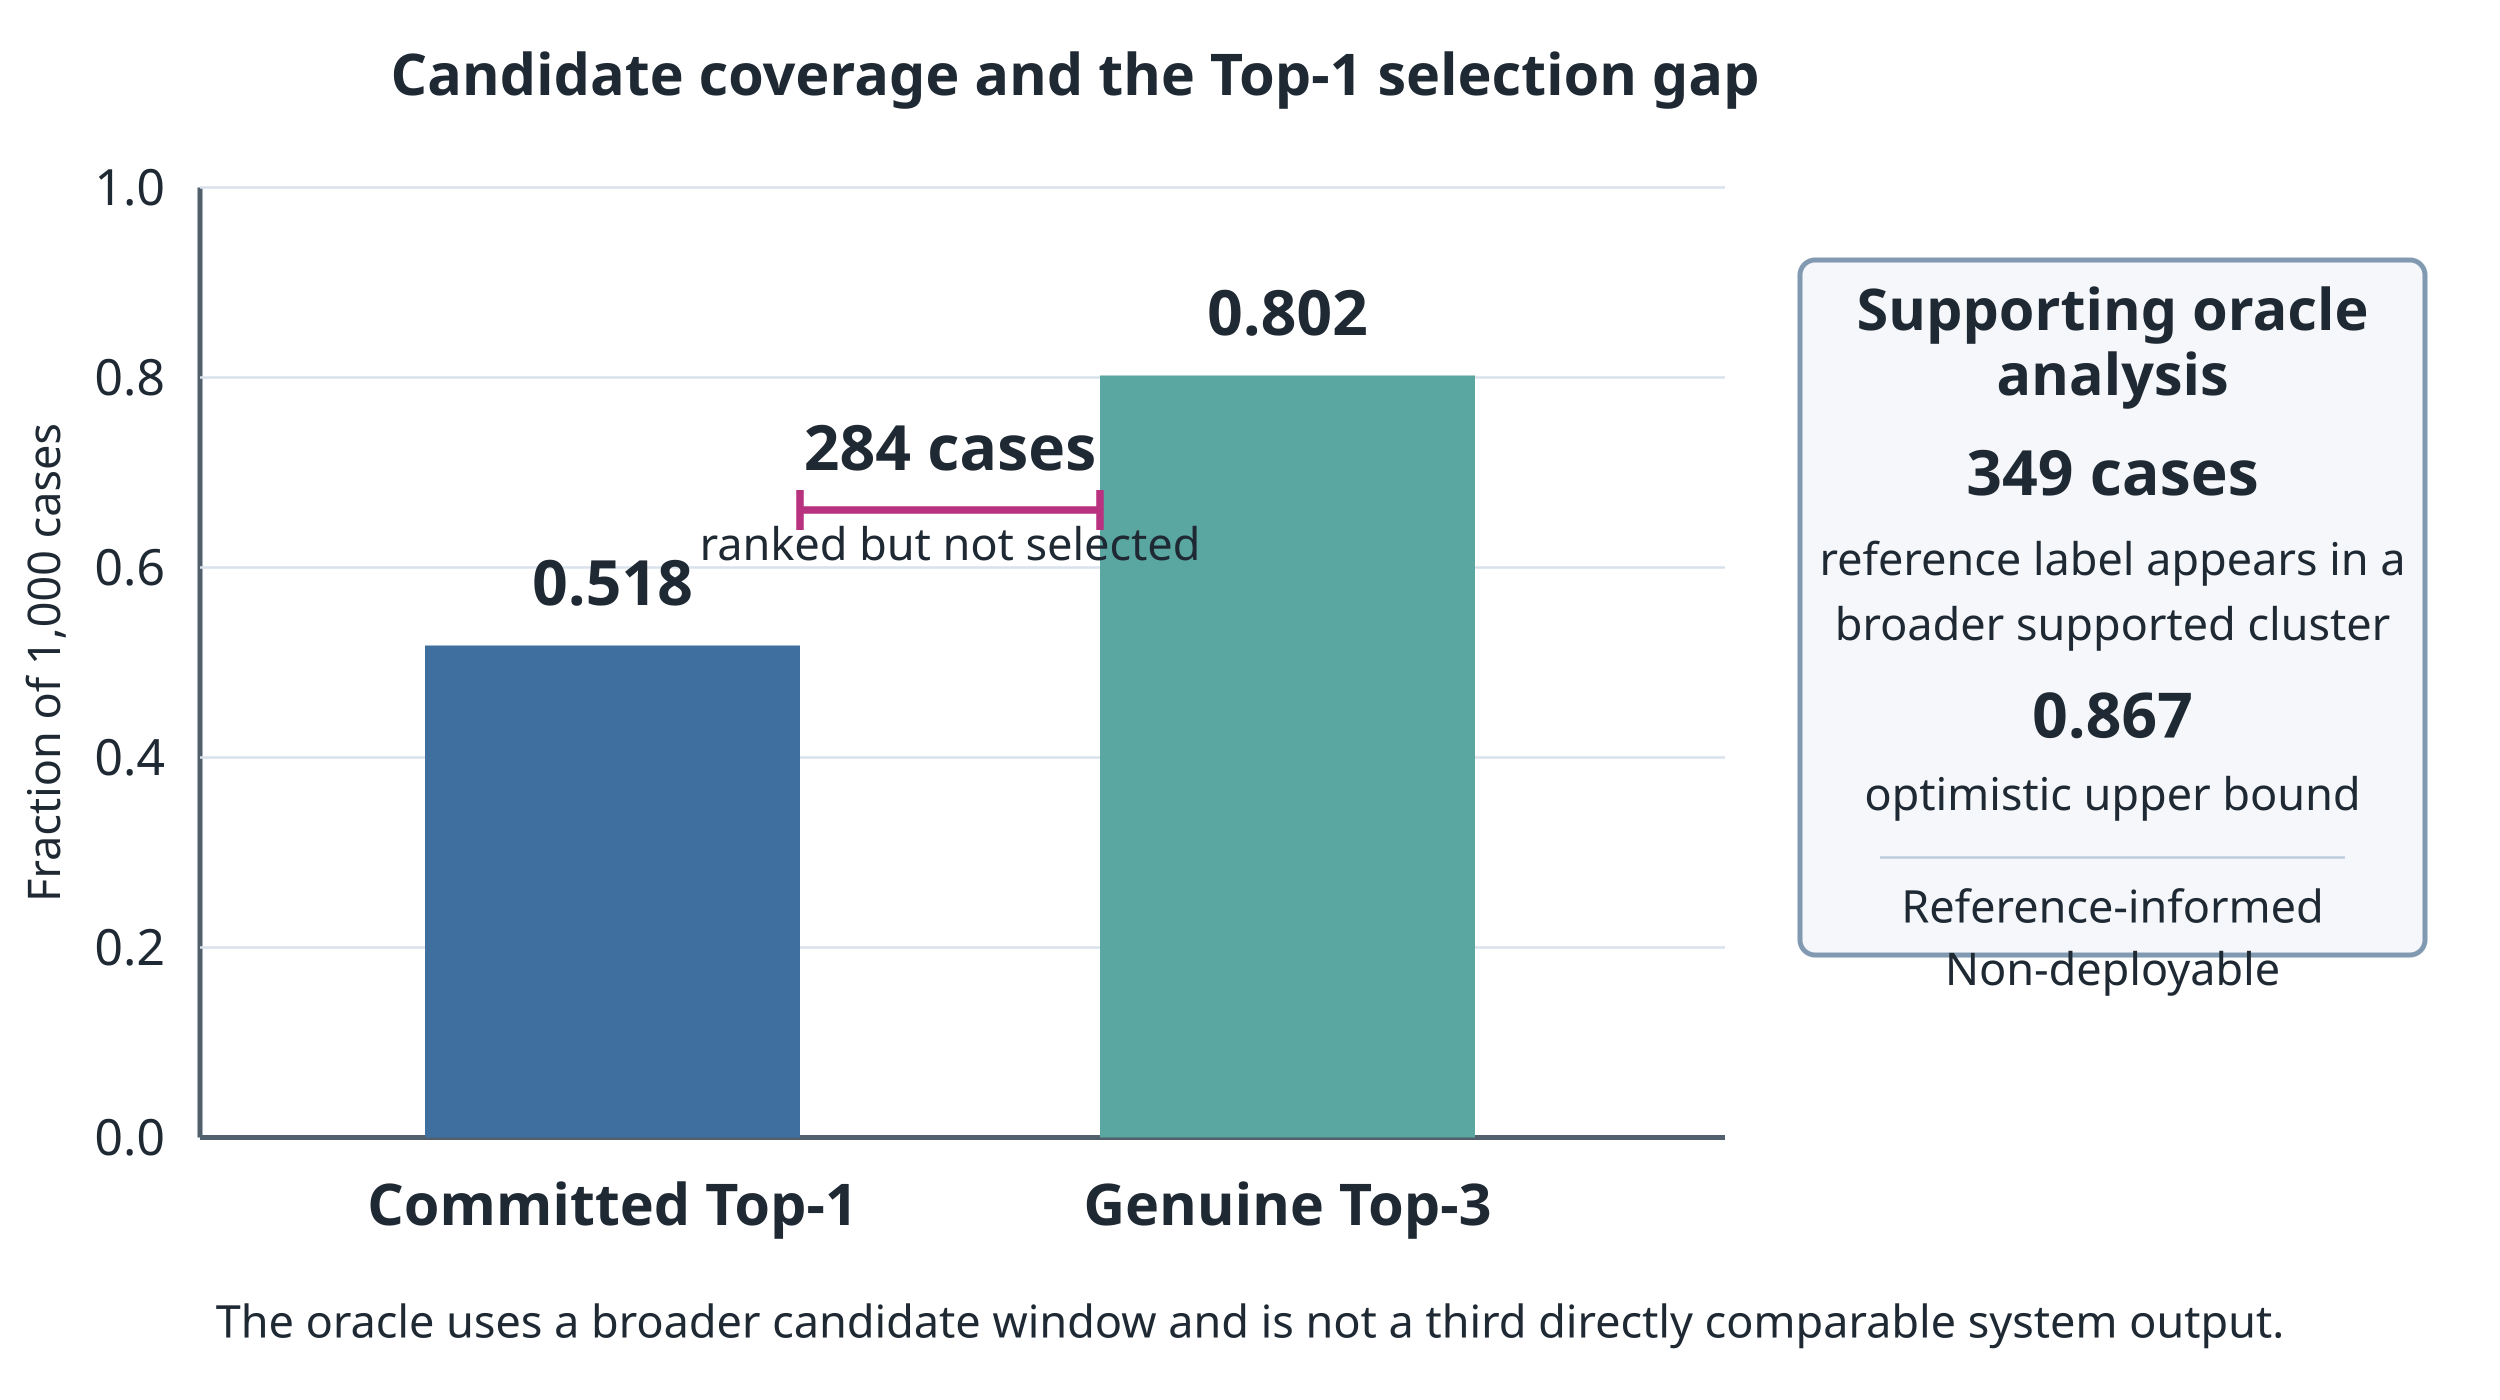
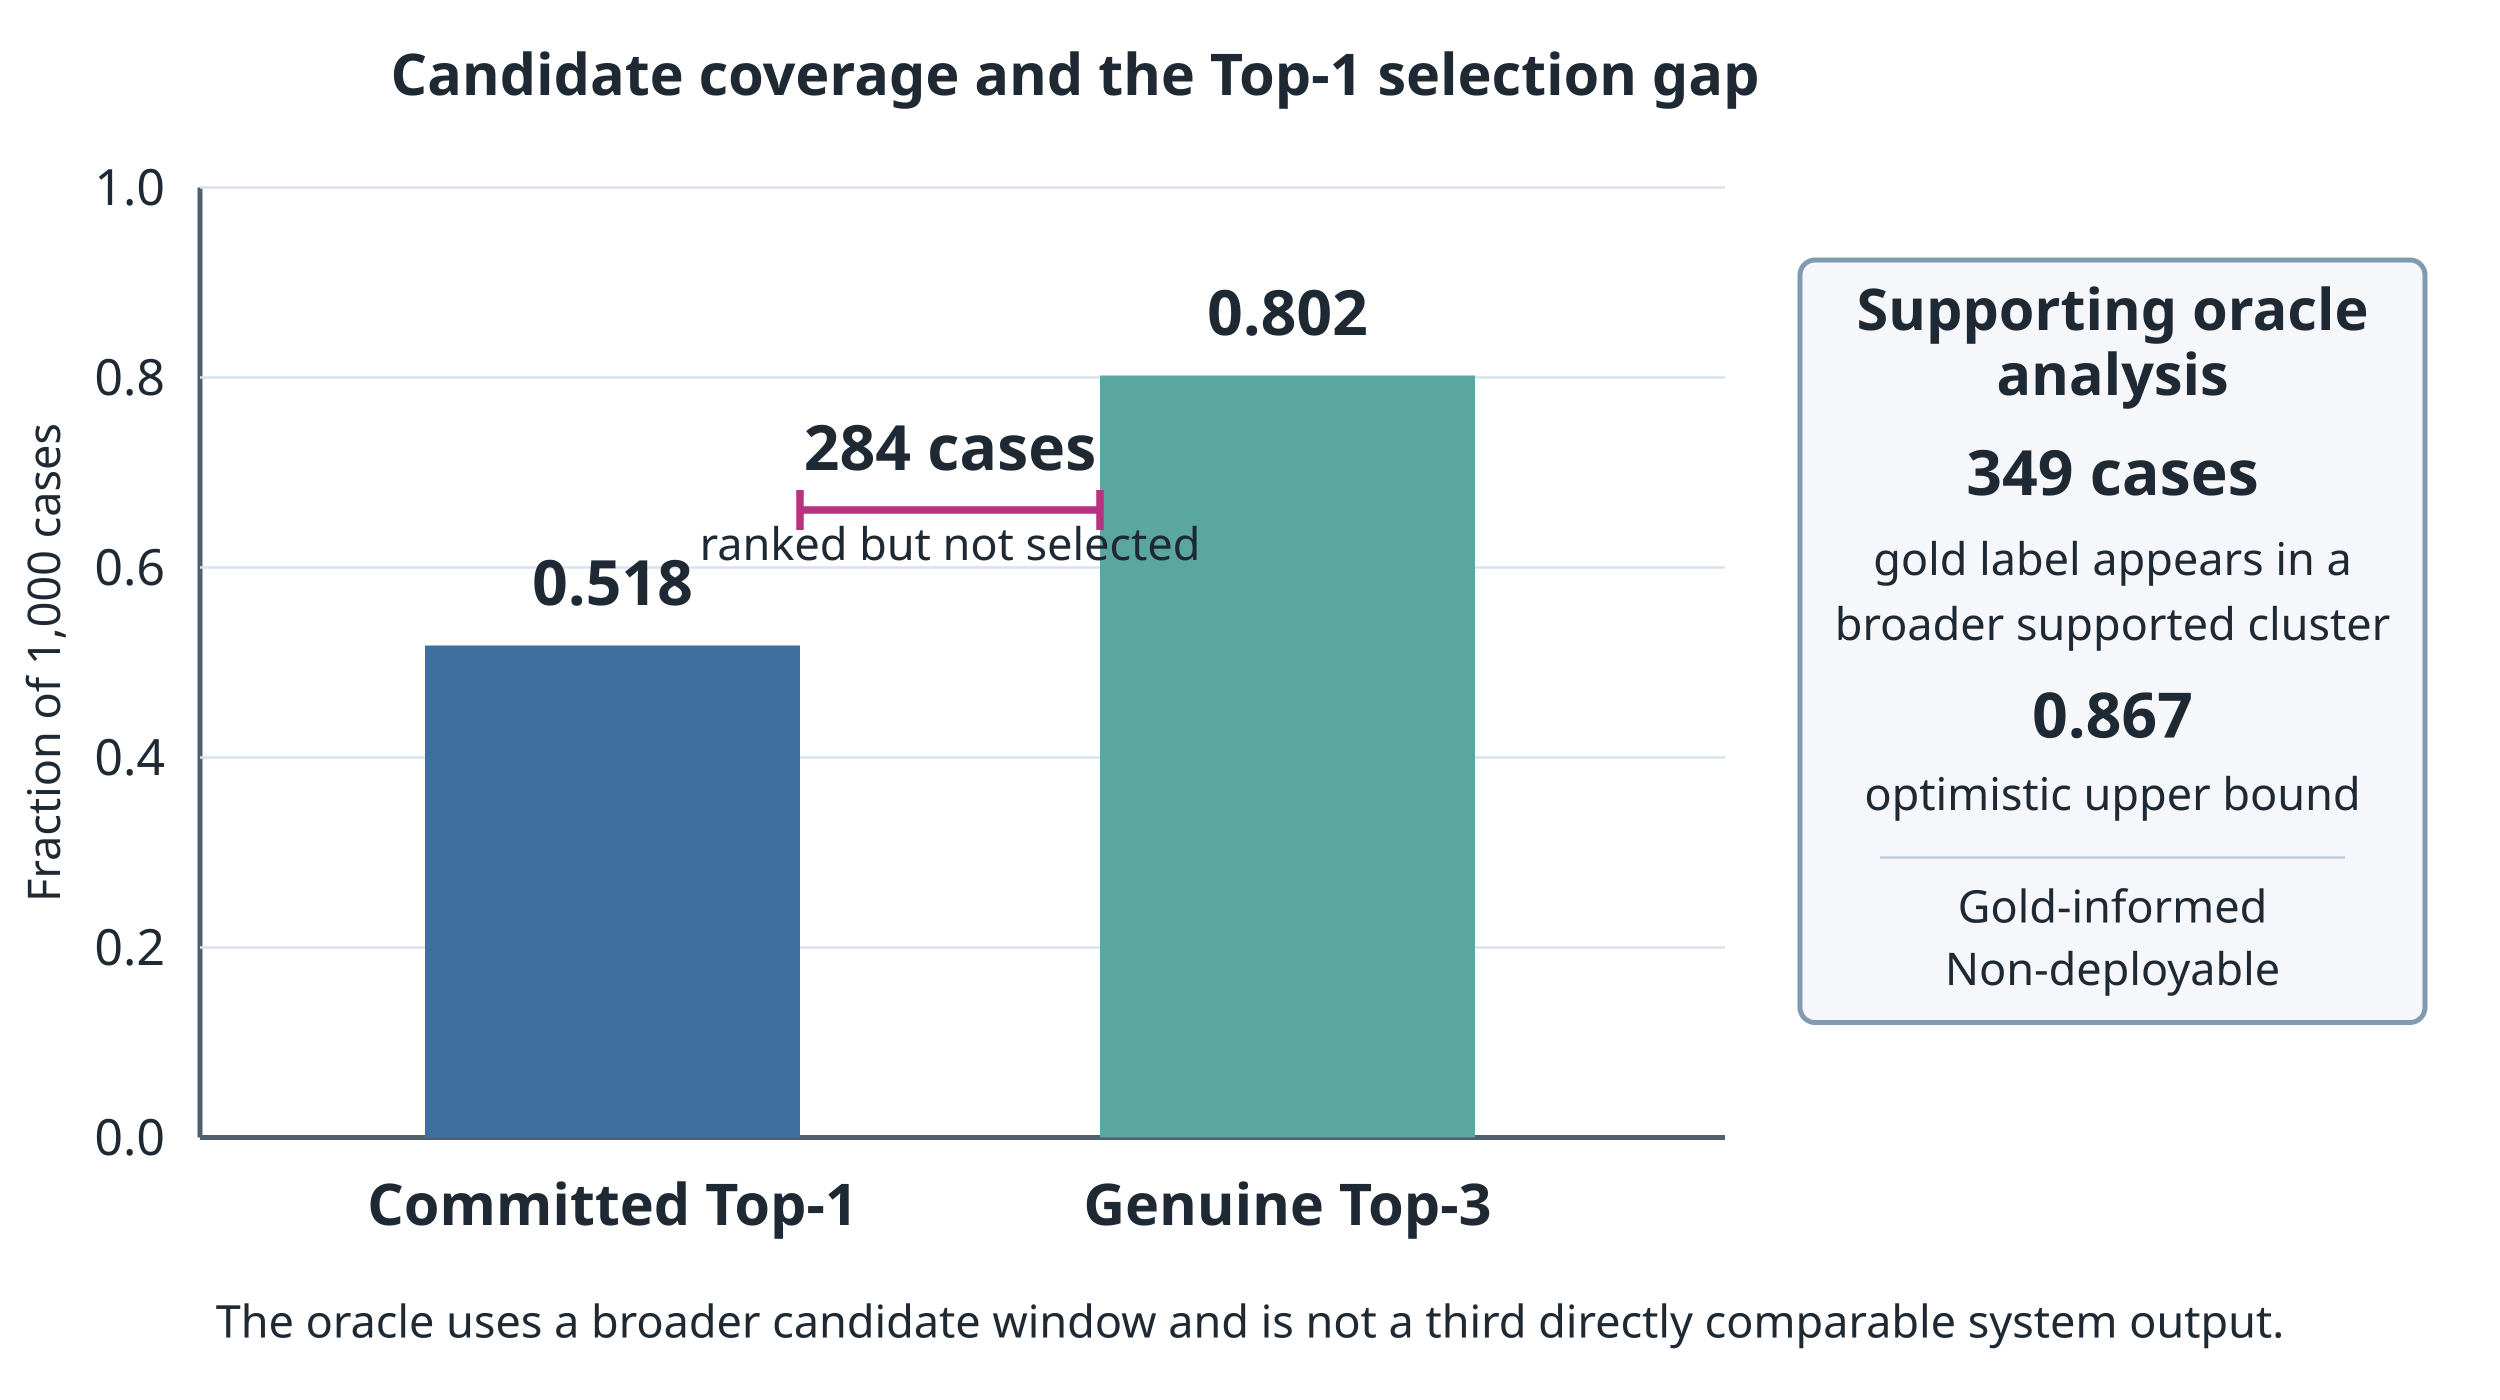
<svg xmlns="http://www.w3.org/2000/svg" width="1000" height="560" viewBox="0 0 1000 560">
  <rect width="1000" height="560" fill="#ffffff" />
  <style>
    text { font-family: Verdana; fill: #1f2933; }
    .axis { stroke: #52606d; stroke-width: 2; }
    .grid { stroke: #d9e2ec; stroke-width: 1; }
    .tick { font-size: 20px; }
    .label { font-size: 23px; font-weight: 600; }
    .value { font-size: 25px; font-weight: 700; }
    .small { font-size: 18px; }
  </style>
  <text x="430" y="38" text-anchor="middle" class="label">Candidate coverage and the Top-1 selection gap</text>
  <line x1="80" y1="455" x2="690" y2="455" class="axis" />
  <line x1="80" y1="75" x2="80" y2="455" class="axis" />
  <line x1="80" y1="379" x2="690" y2="379" class="grid" />
  <line x1="80" y1="303" x2="690" y2="303" class="grid" />
  <line x1="80" y1="227" x2="690" y2="227" class="grid" />
  <line x1="80" y1="151" x2="690" y2="151" class="grid" />
  <line x1="80" y1="75" x2="690" y2="75" class="grid" />
  <text x="66" y="462" text-anchor="end" class="tick">0.0</text>
  <text x="66" y="386" text-anchor="end" class="tick">0.2</text>
  <text x="66" y="310" text-anchor="end" class="tick">0.4</text>
  <text x="66" y="234" text-anchor="end" class="tick">0.6</text>
  <text x="66" y="158" text-anchor="end" class="tick">0.8</text>
  <text x="66" y="82" text-anchor="end" class="tick">1.0</text>
  <text x="24" y="265" text-anchor="middle" class="small" transform="rotate(-90 24 265)">Fraction of 1,000 cases</text>
  <rect x="170" y="258.2" width="150" height="196.8" fill="#3f6f9f" />
  <rect x="440" y="150.2" width="150" height="304.8" fill="#5aa6a1" />
  <text x="245" y="242" text-anchor="middle" class="value">0.518</text>
  <text x="515" y="134" text-anchor="middle" class="value">0.802</text>
  <text x="245" y="490" text-anchor="middle" class="label">Committed Top-1</text>
  <text x="515" y="490" text-anchor="middle" class="label">Genuine Top-3</text>
  <line x1="320" y1="204" x2="440" y2="204" stroke="#b83280" stroke-width="3" />
  <line x1="320" y1="196" x2="320" y2="212" stroke="#b83280" stroke-width="3" />
  <line x1="440" y1="196" x2="440" y2="212" stroke="#b83280" stroke-width="3" />
  <text x="380" y="188" text-anchor="middle" class="value" fill="#8e2464">284 cases</text>
  <text x="380" y="224" text-anchor="middle" class="small">ranked but not selected</text>
-   <rect x="720" y="104" width="250" height="278" rx="6" fill="#f5f7fa" stroke="#829ab1" stroke-width="2" />
+   <rect x="720" y="104" width="250" height="305" rx="6" fill="#f5f7fa" stroke="#829ab1" stroke-width="2" />
  <text x="845" y="132" text-anchor="middle" class="label">Supporting oracle</text>
  <text x="845" y="158" text-anchor="middle" class="label">analysis</text>
  <text x="845" y="198" text-anchor="middle" class="value">349 cases</text>
-   <text x="845" y="230" text-anchor="middle" class="small">reference label appears in a</text>
+   <text x="845" y="230" text-anchor="middle" class="small">gold label appears in a</text>
  <text x="845" y="256" text-anchor="middle" class="small">broader supported cluster</text>
  <text x="845" y="295" text-anchor="middle" class="value">0.867</text>
  <text x="845" y="324" text-anchor="middle" class="small">optimistic upper bound</text>
  <line x1="752" y1="343" x2="938" y2="343" stroke="#bcccdc" stroke-width="1" />
-   <text x="845" y="369" text-anchor="middle" class="small">Reference-informed</text>
+   <text x="845" y="369" text-anchor="middle" class="small">Gold-informed</text>
  <text x="845" y="394" text-anchor="middle" class="small">Non-deployable</text>
  <text x="500" y="535" text-anchor="middle" class="small">The oracle uses a broader candidate window and is not a third directly comparable system output.</text>
</svg>
